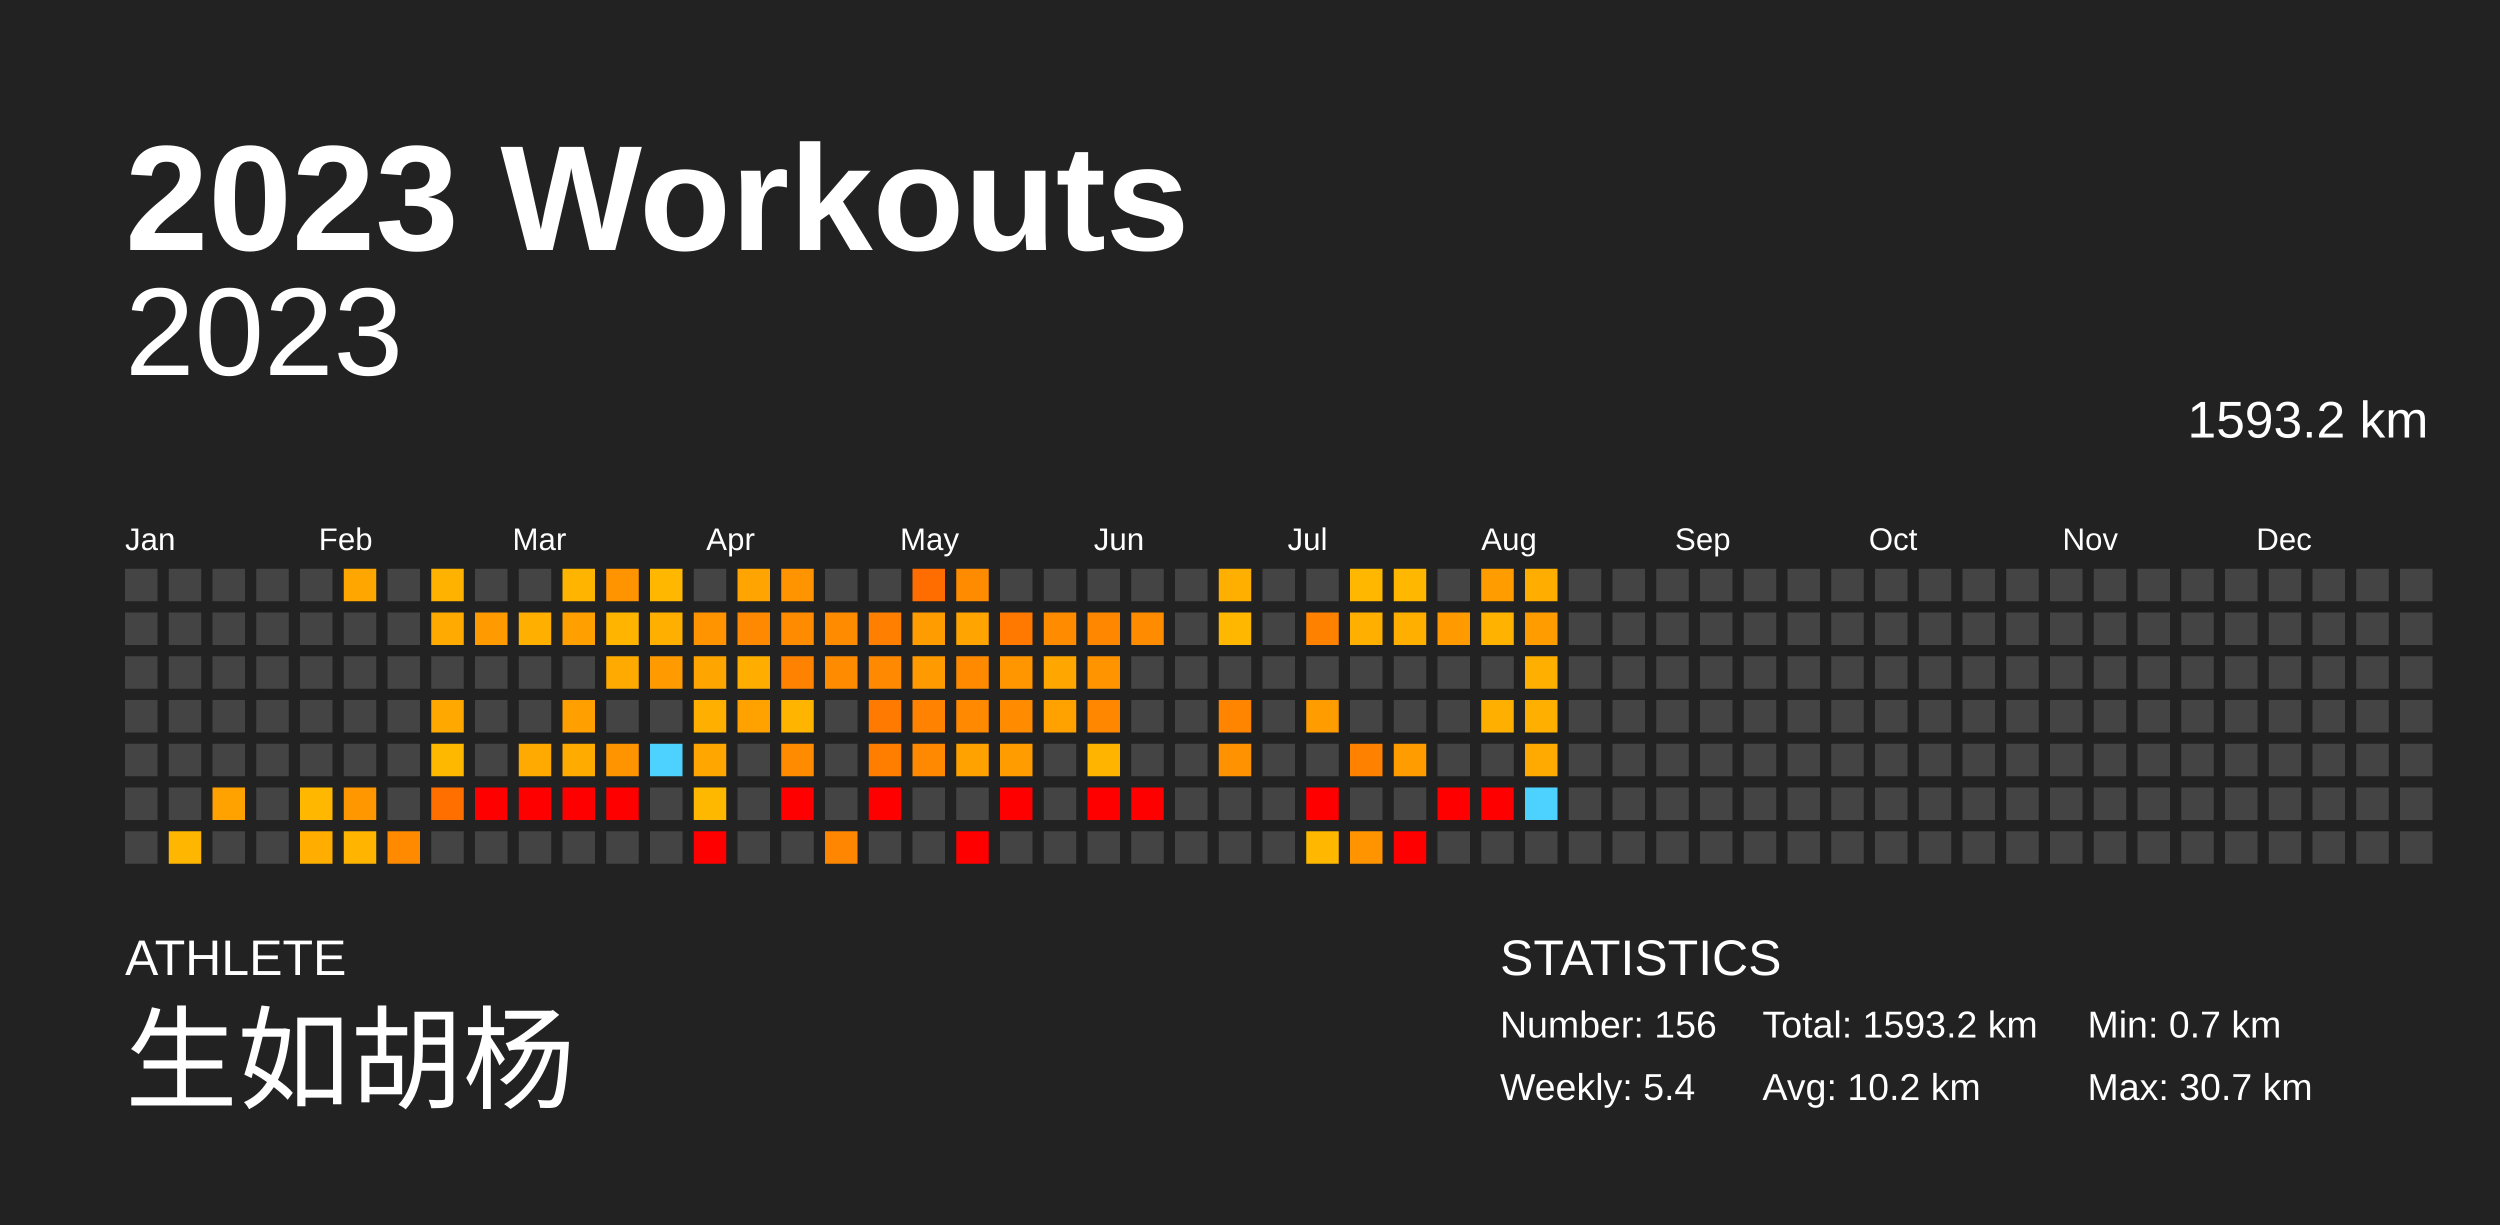
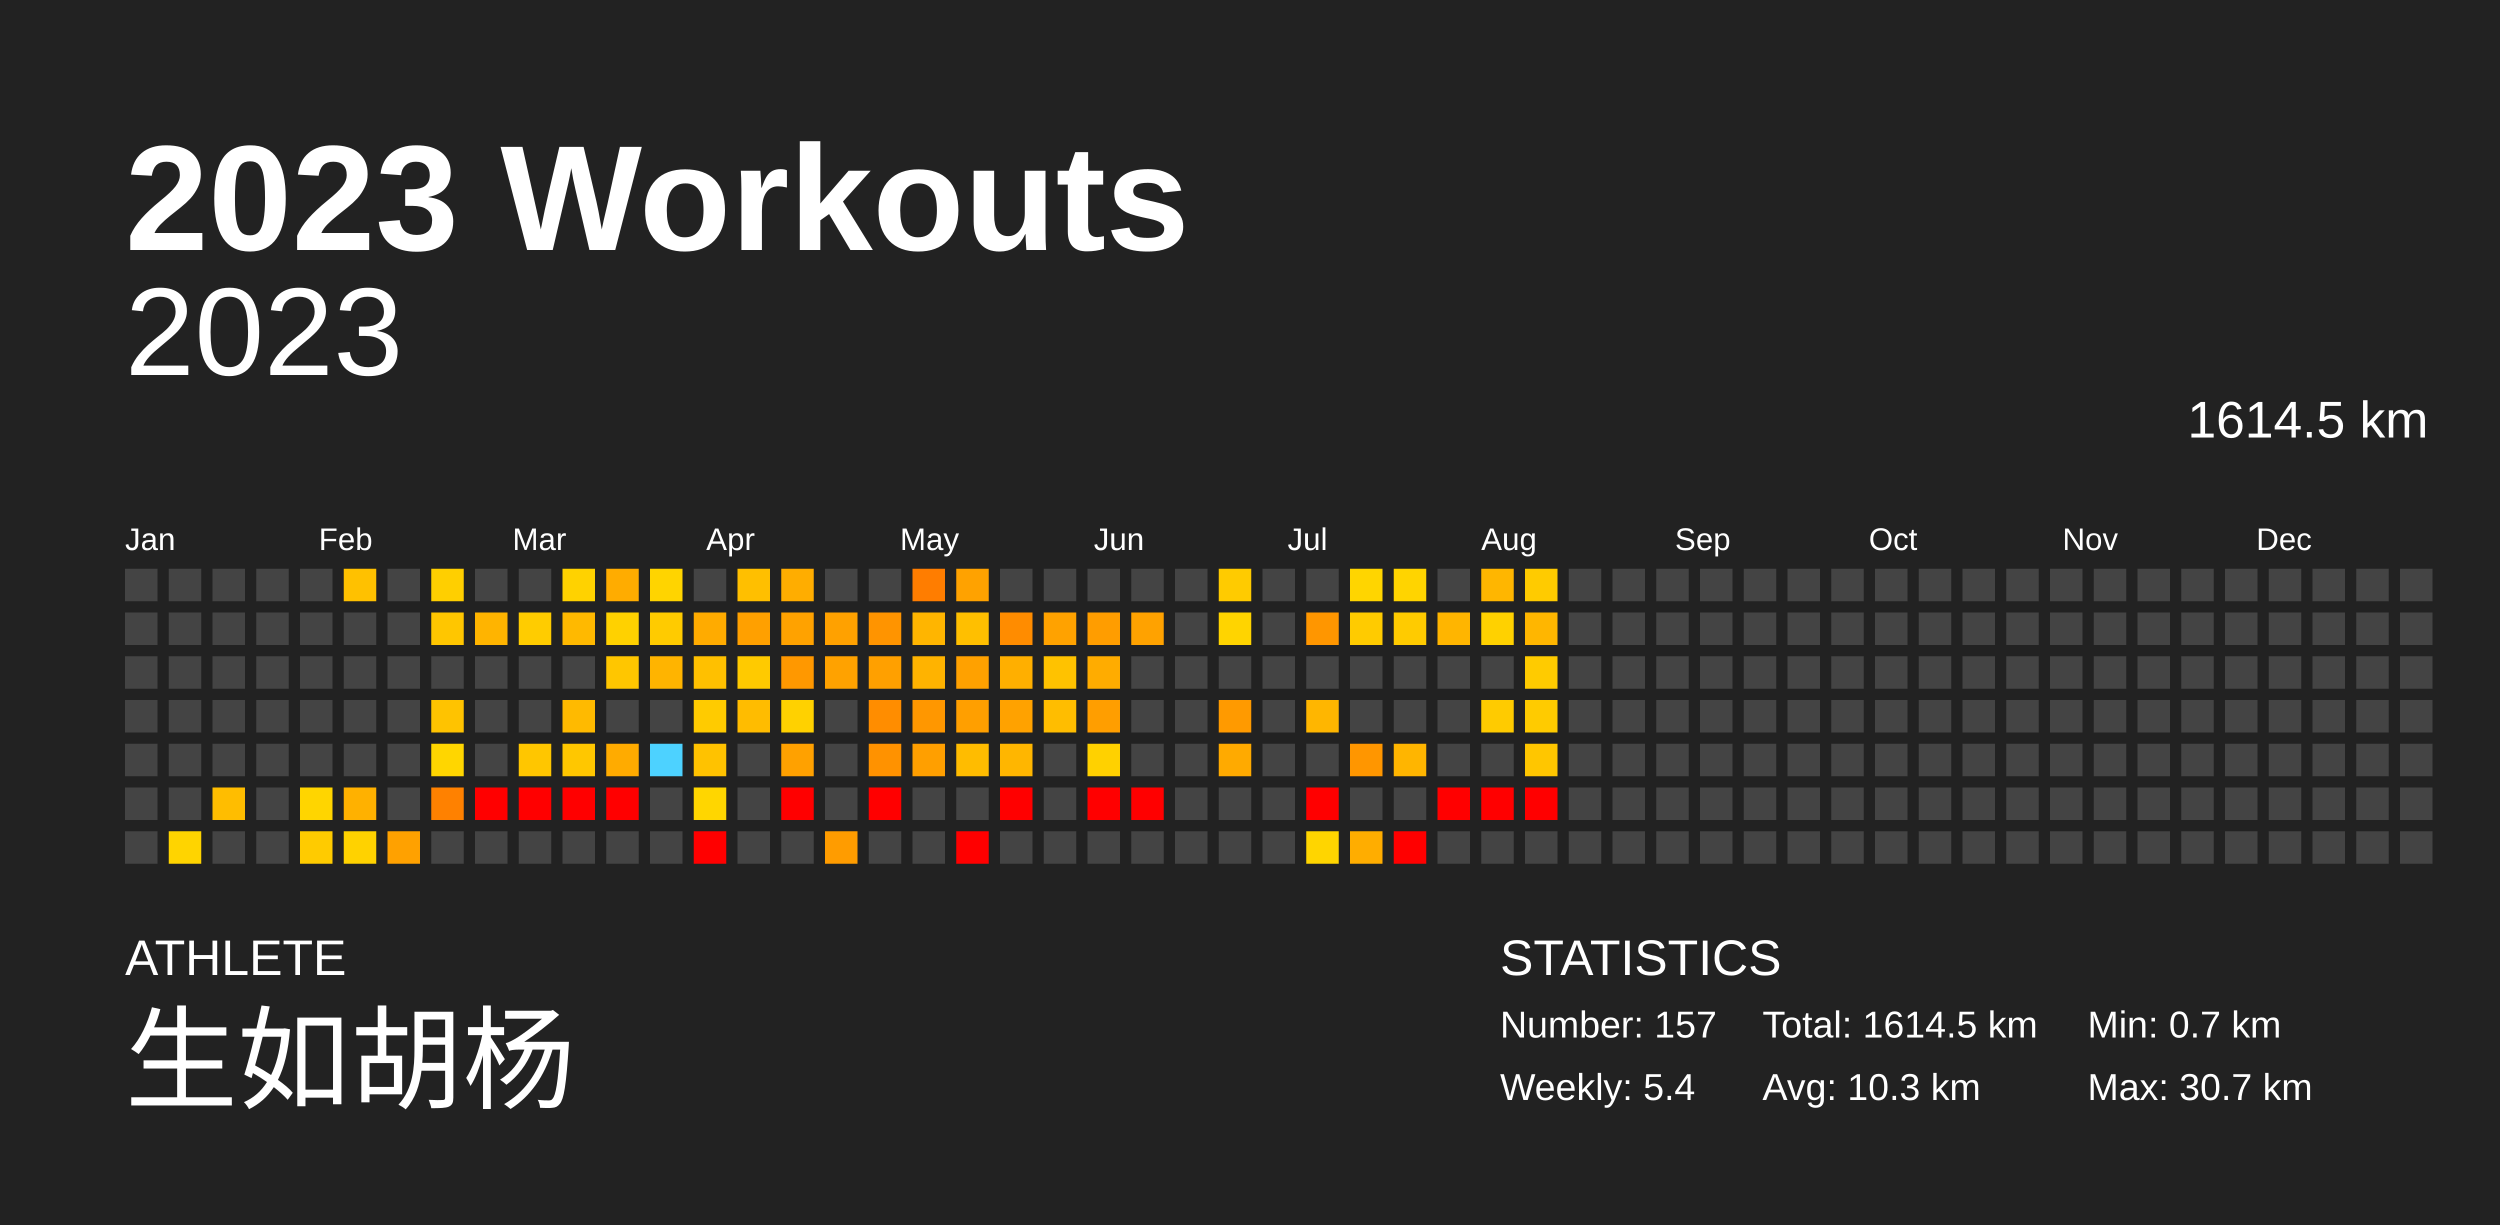
<svg xmlns="http://www.w3.org/2000/svg" baseProfile="full" height="98mm" version="1.1" viewBox="0,0,200,98" width="200mm">
  <defs />
  <rect fill="#222222" height="98" width="200" x="0" y="0" />
  <text fill="#FFFFFF" style="font-size:12px; font-family:Arial; font-weight:bold;" x="10" y="20">2023 Workouts</text>
  <text fill="#FFFFFF" style="font-size:4px; font-family:Arial" x="10" y="78">ATHLETE</text>
  <text fill="#FFFFFF" style="font-size:9px; font-family:Arial" x="10" y="88">生如胡杨</text>
  <text fill="#FFFFFF" style="font-size:4px; font-family:Arial" x="120" y="78">STATISTICS</text>
-   <text fill="#FFFFFF" style="font-size:3px; font-family:Arial" x="120" y="83">Number: 156</text>
+   <text fill="#FFFFFF" style="font-size:3px; font-family:Arial" x="120" y="83">Number: 157</text>
  <text fill="#FFFFFF" style="font-size:3px; font-family:Arial" x="120" y="88">Weekly: 5.4</text>
-   <text fill="#FFFFFF" style="font-size:3px; font-family:Arial" x="141" y="83">Total: 1593.2 km</text>
-   <text fill="#FFFFFF" style="font-size:3px; font-family:Arial" x="141" y="88">Avg: 10.2 km</text>
+   <text fill="#FFFFFF" style="font-size:3px; font-family:Arial" x="141" y="83">Total: 1614.5 km</text>
+   <text fill="#FFFFFF" style="font-size:3px; font-family:Arial" x="141" y="88">Avg: 10.3 km</text>
  <text fill="#FFFFFF" style="font-size:3px; font-family:Arial" x="167" y="83">Min: 0.7 km</text>
  <text fill="#FFFFFF" style="font-size:3px; font-family:Arial" x="167" y="88">Max: 30.7 km</text>
  <text alignment-baseline="hanging" fill="#FFFFFF" style="font-size:10.0px; font-family:Arial;" x="10" y="30">2023</text>
-   <text alignment-baseline="hanging" fill="#FFFFFF" style="font-size:4.125px; font-family:Arial;" x="175" y="35">1593.2 km</text>
+   <text alignment-baseline="hanging" fill="#FFFFFF" style="font-size:4.125px; font-family:Arial;" x="175" y="35">1614.5 km</text>
  <text fill="#FFFFFF" style="font-size:2.5px; font-family:Arial" x="10.0" y="44">Jan</text>
  <text fill="#FFFFFF" style="font-size:2.5px; font-family:Arial" x="25.5" y="44">Feb</text>
  <text fill="#FFFFFF" style="font-size:2.5px; font-family:Arial" x="41.0" y="44">Mar</text>
  <text fill="#FFFFFF" style="font-size:2.5px; font-family:Arial" x="56.5" y="44">Apr</text>
  <text fill="#FFFFFF" style="font-size:2.5px; font-family:Arial" x="72.0" y="44">May</text>
  <text fill="#FFFFFF" style="font-size:2.5px; font-family:Arial" x="87.5" y="44">Jun</text>
  <text fill="#FFFFFF" style="font-size:2.5px; font-family:Arial" x="103.0" y="44">Jul</text>
  <text fill="#FFFFFF" style="font-size:2.5px; font-family:Arial" x="118.5" y="44">Aug</text>
  <text fill="#FFFFFF" style="font-size:2.5px; font-family:Arial" x="134.0" y="44">Sep</text>
  <text fill="#FFFFFF" style="font-size:2.5px; font-family:Arial" x="149.5" y="44">Oct</text>
  <text fill="#FFFFFF" style="font-size:2.5px; font-family:Arial" x="165.0" y="44">Nov</text>
  <text fill="#FFFFFF" style="font-size:2.5px; font-family:Arial" x="180.5" y="44">Dec</text>
  <rect fill="#444444" height="2.6" width="2.6" x="10.0" y="45.5" />
  <rect fill="#444444" height="2.6" width="2.6" x="10.0" y="49.0" />
  <rect fill="#444444" height="2.6" width="2.6" x="10.0" y="52.5" />
  <rect fill="#444444" height="2.6" width="2.6" x="10.0" y="56.0" />
  <rect fill="#444444" height="2.6" width="2.6" x="10.0" y="59.5" />
  <rect fill="#444444" height="2.6" width="2.6" x="10.0" y="63.0" />
  <rect fill="#444444" height="2.6" width="2.6" x="10.0" y="66.5" />
  <rect fill="#444444" height="2.6" width="2.6" x="13.5" y="45.5" />
  <rect fill="#444444" height="2.6" width="2.6" x="13.5" y="49.0" />
  <rect fill="#444444" height="2.6" width="2.6" x="13.5" y="52.5" />
  <rect fill="#444444" height="2.6" width="2.6" x="13.5" y="56.0" />
  <rect fill="#444444" height="2.6" width="2.6" x="13.5" y="59.5" />
  <rect fill="#444444" height="2.6" width="2.6" x="13.5" y="63.0" />
-   <rect fill="#ffb600" height="2.6" width="2.6" x="13.5" y="66.5" />
+   <rect fill="#ffd400" height="2.6" width="2.6" x="13.5" y="66.5" />
  <rect fill="#444444" height="2.6" width="2.6" x="17.0" y="45.5" />
  <rect fill="#444444" height="2.6" width="2.6" x="17.0" y="49.0" />
  <rect fill="#444444" height="2.6" width="2.6" x="17.0" y="52.5" />
  <rect fill="#444444" height="2.6" width="2.6" x="17.0" y="56.0" />
  <rect fill="#444444" height="2.6" width="2.6" x="17.0" y="59.5" />
-   <rect fill="#ffa200" height="2.6" width="2.6" x="17.0" y="63.0" />
+   <rect fill="#ffbd00" height="2.6" width="2.6" x="17.0" y="63.0" />
  <rect fill="#444444" height="2.6" width="2.6" x="17.0" y="66.5" />
  <rect fill="#444444" height="2.6" width="2.6" x="20.5" y="45.5" />
  <rect fill="#444444" height="2.6" width="2.6" x="20.5" y="49.0" />
  <rect fill="#444444" height="2.6" width="2.6" x="20.5" y="52.5" />
  <rect fill="#444444" height="2.6" width="2.6" x="20.5" y="56.0" />
  <rect fill="#444444" height="2.6" width="2.6" x="20.5" y="59.5" />
  <rect fill="#444444" height="2.6" width="2.6" x="20.5" y="63.0" />
  <rect fill="#444444" height="2.6" width="2.6" x="20.5" y="66.5" />
  <rect fill="#444444" height="2.6" width="2.6" x="24.0" y="45.5" />
  <rect fill="#444444" height="2.6" width="2.6" x="24.0" y="49.0" />
  <rect fill="#444444" height="2.6" width="2.6" x="24.0" y="52.5" />
  <rect fill="#444444" height="2.6" width="2.6" x="24.0" y="56.0" />
  <rect fill="#444444" height="2.6" width="2.6" x="24.0" y="59.5" />
-   <rect fill="#ffb700" height="2.6" width="2.6" x="24.0" y="63.0" />
-   <rect fill="#ffae00" height="2.6" width="2.6" x="24.0" y="66.5" />
-   <rect fill="#ffa600" height="2.6" width="2.6" x="27.5" y="45.5" />
+   <rect fill="#ffd500" height="2.6" width="2.6" x="24.0" y="63.0" />
+   <rect fill="#ffcb00" height="2.6" width="2.6" x="24.0" y="66.5" />
+   <rect fill="#ffc100" height="2.6" width="2.6" x="27.5" y="45.5" />
  <rect fill="#444444" height="2.6" width="2.6" x="27.5" y="49.0" />
  <rect fill="#444444" height="2.6" width="2.6" x="27.5" y="52.5" />
  <rect fill="#444444" height="2.6" width="2.6" x="27.5" y="56.0" />
  <rect fill="#444444" height="2.6" width="2.6" x="27.5" y="59.5" />
-   <rect fill="#ff9800" height="2.6" width="2.6" x="27.5" y="63.0" />
-   <rect fill="#ffb500" height="2.6" width="2.6" x="27.5" y="66.5" />
+   <rect fill="#ffb100" height="2.6" width="2.6" x="27.5" y="63.0" />
+   <rect fill="#ffd200" height="2.6" width="2.6" x="27.5" y="66.5" />
  <rect fill="#444444" height="2.6" width="2.6" x="31.0" y="45.5" />
  <rect fill="#444444" height="2.6" width="2.6" x="31.0" y="49.0" />
  <rect fill="#444444" height="2.6" width="2.6" x="31.0" y="52.5" />
  <rect fill="#444444" height="2.6" width="2.6" x="31.0" y="56.0" />
  <rect fill="#444444" height="2.6" width="2.6" x="31.0" y="59.5" />
  <rect fill="#444444" height="2.6" width="2.6" x="31.0" y="63.0" />
-   <rect fill="#ff8a00" height="2.6" width="2.6" x="31.0" y="66.5" />
-   <rect fill="#ffb200" height="2.6" width="2.6" x="34.5" y="45.5" />
-   <rect fill="#ffaa00" height="2.6" width="2.6" x="34.5" y="49.0" />
+   <rect fill="#ffa100" height="2.6" width="2.6" x="31.0" y="66.5" />
+   <rect fill="#ffcf00" height="2.6" width="2.6" x="34.5" y="45.5" />
+   <rect fill="#ffc600" height="2.6" width="2.6" x="34.5" y="49.0" />
  <rect fill="#444444" height="2.6" width="2.6" x="34.5" y="52.5" />
-   <rect fill="#ffa800" height="2.6" width="2.6" x="34.5" y="56.0" />
-   <rect fill="#ffb800" height="2.6" width="2.6" x="34.5" y="59.5" />
-   <rect fill="#ff6f00" height="2.6" width="2.6" x="34.5" y="63.0" />
+   <rect fill="#ffc300" height="2.6" width="2.6" x="34.5" y="56.0" />
+   <rect fill="#ffd600" height="2.6" width="2.6" x="34.5" y="59.5" />
+   <rect fill="#ff8100" height="2.6" width="2.6" x="34.5" y="63.0" />
  <rect fill="#444444" height="2.6" width="2.6" x="34.5" y="66.5" />
  <rect fill="#444444" height="2.6" width="2.6" x="38.0" y="45.5" />
-   <rect fill="#ff9b00" height="2.6" width="2.6" x="38.0" y="49.0" />
+   <rect fill="#ffb400" height="2.6" width="2.6" x="38.0" y="49.0" />
  <rect fill="#444444" height="2.6" width="2.6" x="38.0" y="52.5" />
  <rect fill="#444444" height="2.6" width="2.6" x="38.0" y="56.0" />
  <rect fill="#444444" height="2.6" width="2.6" x="38.0" y="59.5" />
  <rect fill="red" height="2.6" width="2.6" x="38.0" y="63.0" />
  <rect fill="#444444" height="2.6" width="2.6" x="38.0" y="66.5" />
  <rect fill="#444444" height="2.6" width="2.6" x="41.5" y="45.5" />
-   <rect fill="#ffaf00" height="2.6" width="2.6" x="41.5" y="49.0" />
+   <rect fill="#ffcc00" height="2.6" width="2.6" x="41.5" y="49.0" />
  <rect fill="#444444" height="2.6" width="2.6" x="41.5" y="52.5" />
  <rect fill="#444444" height="2.6" width="2.6" x="41.5" y="56.0" />
-   <rect fill="#ffaa00" height="2.6" width="2.6" x="41.5" y="59.5" />
+   <rect fill="#ffc600" height="2.6" width="2.6" x="41.5" y="59.5" />
  <rect fill="red" height="2.6" width="2.6" x="41.5" y="63.0" />
  <rect fill="#444444" height="2.6" width="2.6" x="41.5" y="66.5" />
-   <rect fill="#ffb500" height="2.6" width="2.6" x="45.0" y="45.5" />
-   <rect fill="#ff9f00" height="2.6" width="2.6" x="45.0" y="49.0" />
+   <rect fill="#ffd200" height="2.6" width="2.6" x="45.0" y="45.5" />
+   <rect fill="#ffb900" height="2.6" width="2.6" x="45.0" y="49.0" />
  <rect fill="#444444" height="2.6" width="2.6" x="45.0" y="52.5" />
-   <rect fill="#ffa000" height="2.6" width="2.6" x="45.0" y="56.0" />
-   <rect fill="#ffab00" height="2.6" width="2.6" x="45.0" y="59.5" />
+   <rect fill="#ffba00" height="2.6" width="2.6" x="45.0" y="56.0" />
+   <rect fill="#ffc700" height="2.6" width="2.6" x="45.0" y="59.5" />
  <rect fill="red" height="2.6" width="2.6" x="45.0" y="63.0" />
  <rect fill="#444444" height="2.6" width="2.6" x="45.0" y="66.5" />
-   <rect fill="#ff9300" height="2.6" width="2.6" x="48.5" y="45.5" />
-   <rect fill="#ffb400" height="2.6" width="2.6" x="48.5" y="49.0" />
-   <rect fill="#ffaa00" height="2.6" width="2.6" x="48.5" y="52.5" />
+   <rect fill="#ffac00" height="2.6" width="2.6" x="48.5" y="45.5" />
+   <rect fill="#ffd100" height="2.6" width="2.6" x="48.5" y="49.0" />
+   <rect fill="#ffc600" height="2.6" width="2.6" x="48.5" y="52.5" />
  <rect fill="#444444" height="2.6" width="2.6" x="48.5" y="56.0" />
-   <rect fill="#ff9300" height="2.6" width="2.6" x="48.5" y="59.5" />
+   <rect fill="#ffab00" height="2.6" width="2.6" x="48.5" y="59.5" />
  <rect fill="red" height="2.6" width="2.6" x="48.5" y="63.0" />
  <rect fill="#444444" height="2.6" width="2.6" x="48.5" y="66.5" />
-   <rect fill="#ffb700" height="2.6" width="2.6" x="52.0" y="45.5" />
-   <rect fill="#ffaf00" height="2.6" width="2.6" x="52.0" y="49.0" />
-   <rect fill="#ff9b00" height="2.6" width="2.6" x="52.0" y="52.5" />
+   <rect fill="#ffd400" height="2.6" width="2.6" x="52.0" y="45.5" />
+   <rect fill="#ffcb00" height="2.6" width="2.6" x="52.0" y="49.0" />
+   <rect fill="#ffb400" height="2.6" width="2.6" x="52.0" y="52.5" />
  <rect fill="#444444" height="2.6" width="2.6" x="52.0" y="56.0" />
  <rect fill="#4dd2ff" height="2.6" width="2.6" x="52.0" y="59.5" />
  <rect fill="#444444" height="2.6" width="2.6" x="52.0" y="63.0" />
  <rect fill="#444444" height="2.6" width="2.6" x="52.0" y="66.5" />
  <rect fill="#444444" height="2.6" width="2.6" x="55.5" y="45.5" />
-   <rect fill="#ff9300" height="2.6" width="2.6" x="55.5" y="49.0" />
-   <rect fill="#ffa500" height="2.6" width="2.6" x="55.5" y="52.5" />
-   <rect fill="#ffaf00" height="2.6" width="2.6" x="55.5" y="56.0" />
-   <rect fill="#ffa600" height="2.6" width="2.6" x="55.5" y="59.5" />
-   <rect fill="#ffb800" height="2.6" width="2.6" x="55.5" y="63.0" />
+   <rect fill="#ffab00" height="2.6" width="2.6" x="55.5" y="49.0" />
+   <rect fill="#ffc000" height="2.6" width="2.6" x="55.5" y="52.5" />
+   <rect fill="#ffcb00" height="2.6" width="2.6" x="55.5" y="56.0" />
+   <rect fill="#ffc200" height="2.6" width="2.6" x="55.5" y="59.5" />
+   <rect fill="#ffd600" height="2.6" width="2.6" x="55.5" y="63.0" />
  <rect fill="red" height="2.6" width="2.6" x="55.5" y="66.5" />
-   <rect fill="#ffa400" height="2.6" width="2.6" x="59.0" y="45.5" />
-   <rect fill="#ff8900" height="2.6" width="2.6" x="59.0" y="49.0" />
-   <rect fill="#ffae00" height="2.6" width="2.6" x="59.0" y="52.5" />
-   <rect fill="#ffa200" height="2.6" width="2.6" x="59.0" y="56.0" />
+   <rect fill="#ffbf00" height="2.6" width="2.6" x="59.0" y="45.5" />
+   <rect fill="#ffa000" height="2.6" width="2.6" x="59.0" y="49.0" />
+   <rect fill="#ffca00" height="2.6" width="2.6" x="59.0" y="52.5" />
+   <rect fill="#ffbc00" height="2.6" width="2.6" x="59.0" y="56.0" />
  <rect fill="#444444" height="2.6" width="2.6" x="59.0" y="59.5" />
  <rect fill="#444444" height="2.6" width="2.6" x="59.0" y="63.0" />
  <rect fill="#444444" height="2.6" width="2.6" x="59.0" y="66.5" />
-   <rect fill="#ff9400" height="2.6" width="2.6" x="62.5" y="45.5" />
-   <rect fill="#ff8b00" height="2.6" width="2.6" x="62.5" y="49.0" />
-   <rect fill="#ff8300" height="2.6" width="2.6" x="62.5" y="52.5" />
-   <rect fill="#ffb400" height="2.6" width="2.6" x="62.5" y="56.0" />
-   <rect fill="#ff8b00" height="2.6" width="2.6" x="62.5" y="59.5" />
+   <rect fill="#ffad00" height="2.6" width="2.6" x="62.5" y="45.5" />
+   <rect fill="#ffa200" height="2.6" width="2.6" x="62.5" y="49.0" />
+   <rect fill="#ff9800" height="2.6" width="2.6" x="62.5" y="52.5" />
+   <rect fill="#ffd100" height="2.6" width="2.6" x="62.5" y="56.0" />
+   <rect fill="#ffa100" height="2.6" width="2.6" x="62.5" y="59.5" />
  <rect fill="red" height="2.6" width="2.6" x="62.5" y="63.0" />
  <rect fill="#444444" height="2.6" width="2.6" x="62.5" y="66.5" />
  <rect fill="#444444" height="2.6" width="2.6" x="66.0" y="45.5" />
-   <rect fill="#ff8b00" height="2.6" width="2.6" x="66.0" y="49.0" />
-   <rect fill="#ff8b00" height="2.6" width="2.6" x="66.0" y="52.5" />
+   <rect fill="#ffa100" height="2.6" width="2.6" x="66.0" y="49.0" />
+   <rect fill="#ffa200" height="2.6" width="2.6" x="66.0" y="52.5" />
  <rect fill="#444444" height="2.6" width="2.6" x="66.0" y="56.0" />
  <rect fill="#444444" height="2.6" width="2.6" x="66.0" y="59.5" />
  <rect fill="#444444" height="2.6" width="2.6" x="66.0" y="63.0" />
-   <rect fill="#ff8600" height="2.6" width="2.6" x="66.0" y="66.5" />
+   <rect fill="#ff9c00" height="2.6" width="2.6" x="66.0" y="66.5" />
  <rect fill="#444444" height="2.6" width="2.6" x="69.5" y="45.5" />
-   <rect fill="#ff7f00" height="2.6" width="2.6" x="69.5" y="49.0" />
-   <rect fill="#ff8900" height="2.6" width="2.6" x="69.5" y="52.5" />
-   <rect fill="#ff7a00" height="2.6" width="2.6" x="69.5" y="56.0" />
-   <rect fill="#ff7e00" height="2.6" width="2.6" x="69.5" y="59.5" />
+   <rect fill="#ff9400" height="2.6" width="2.6" x="69.5" y="49.0" />
+   <rect fill="#ffa000" height="2.6" width="2.6" x="69.5" y="52.5" />
+   <rect fill="#ff8d00" height="2.6" width="2.6" x="69.5" y="56.0" />
+   <rect fill="#ff9200" height="2.6" width="2.6" x="69.5" y="59.5" />
  <rect fill="red" height="2.6" width="2.6" x="69.5" y="63.0" />
  <rect fill="#444444" height="2.6" width="2.6" x="69.5" y="66.5" />
-   <rect fill="#ff6c00" height="2.6" width="2.6" x="73.0" y="45.5" />
-   <rect fill="#ff9c00" height="2.6" width="2.6" x="73.0" y="49.0" />
-   <rect fill="#ff9a00" height="2.6" width="2.6" x="73.0" y="52.5" />
-   <rect fill="#ff8200" height="2.6" width="2.6" x="73.0" y="56.0" />
-   <rect fill="#ff8900" height="2.6" width="2.6" x="73.0" y="59.5" />
+   <rect fill="#ff7d00" height="2.6" width="2.6" x="73.0" y="45.5" />
+   <rect fill="#ffb500" height="2.6" width="2.6" x="73.0" y="49.0" />
+   <rect fill="#ffb300" height="2.6" width="2.6" x="73.0" y="52.5" />
+   <rect fill="#ff9700" height="2.6" width="2.6" x="73.0" y="56.0" />
+   <rect fill="#ff9f00" height="2.6" width="2.6" x="73.0" y="59.5" />
  <rect fill="#444444" height="2.6" width="2.6" x="73.0" y="63.0" />
  <rect fill="#444444" height="2.6" width="2.6" x="73.0" y="66.5" />
-   <rect fill="#ff8b00" height="2.6" width="2.6" x="76.5" y="45.5" />
-   <rect fill="#ffa400" height="2.6" width="2.6" x="76.5" y="49.0" />
-   <rect fill="#ff8a00" height="2.6" width="2.6" x="76.5" y="52.5" />
-   <rect fill="#ff8900" height="2.6" width="2.6" x="76.5" y="56.0" />
-   <rect fill="#ffa200" height="2.6" width="2.6" x="76.5" y="59.5" />
+   <rect fill="#ffa200" height="2.6" width="2.6" x="76.5" y="45.5" />
+   <rect fill="#ffbf00" height="2.6" width="2.6" x="76.5" y="49.0" />
+   <rect fill="#ffa100" height="2.6" width="2.6" x="76.5" y="52.5" />
+   <rect fill="#ff9f00" height="2.6" width="2.6" x="76.5" y="56.0" />
+   <rect fill="#ffbc00" height="2.6" width="2.6" x="76.5" y="59.5" />
  <rect fill="#444444" height="2.6" width="2.6" x="76.5" y="63.0" />
  <rect fill="red" height="2.6" width="2.6" x="76.5" y="66.5" />
  <rect fill="#444444" height="2.6" width="2.6" x="80.0" y="45.5" />
-   <rect fill="#ff7800" height="2.6" width="2.6" x="80.0" y="49.0" />
-   <rect fill="#ff9600" height="2.6" width="2.6" x="80.0" y="52.5" />
-   <rect fill="#ff8b00" height="2.6" width="2.6" x="80.0" y="56.0" />
-   <rect fill="#ff9c00" height="2.6" width="2.6" x="80.0" y="59.5" />
+   <rect fill="#ff8c00" height="2.6" width="2.6" x="80.0" y="49.0" />
+   <rect fill="#ffaf00" height="2.6" width="2.6" x="80.0" y="52.5" />
+   <rect fill="#ffa200" height="2.6" width="2.6" x="80.0" y="56.0" />
+   <rect fill="#ffb600" height="2.6" width="2.6" x="80.0" y="59.5" />
  <rect fill="red" height="2.6" width="2.6" x="80.0" y="63.0" />
  <rect fill="#444444" height="2.6" width="2.6" x="80.0" y="66.5" />
  <rect fill="#444444" height="2.6" width="2.6" x="83.5" y="45.5" />
-   <rect fill="#ff8c00" height="2.6" width="2.6" x="83.5" y="49.0" />
-   <rect fill="#ffa700" height="2.6" width="2.6" x="83.5" y="52.5" />
-   <rect fill="#ffa200" height="2.6" width="2.6" x="83.5" y="56.0" />
+   <rect fill="#ffa200" height="2.6" width="2.6" x="83.5" y="49.0" />
+   <rect fill="#ffc200" height="2.6" width="2.6" x="83.5" y="52.5" />
+   <rect fill="#ffbd00" height="2.6" width="2.6" x="83.5" y="56.0" />
  <rect fill="#444444" height="2.6" width="2.6" x="83.5" y="59.5" />
  <rect fill="#444444" height="2.6" width="2.6" x="83.5" y="63.0" />
  <rect fill="#444444" height="2.6" width="2.6" x="83.5" y="66.5" />
  <rect fill="#444444" height="2.6" width="2.6" x="87.0" y="45.5" />
-   <rect fill="#ff8700" height="2.6" width="2.6" x="87.0" y="49.0" />
-   <rect fill="#ff9400" height="2.6" width="2.6" x="87.0" y="52.5" />
-   <rect fill="#ff8700" height="2.6" width="2.6" x="87.0" y="56.0" />
-   <rect fill="#ffb400" height="2.6" width="2.6" x="87.0" y="59.5" />
+   <rect fill="#ff9d00" height="2.6" width="2.6" x="87.0" y="49.0" />
+   <rect fill="#ffac00" height="2.6" width="2.6" x="87.0" y="52.5" />
+   <rect fill="#ff9e00" height="2.6" width="2.6" x="87.0" y="56.0" />
+   <rect fill="#ffd100" height="2.6" width="2.6" x="87.0" y="59.5" />
  <rect fill="red" height="2.6" width="2.6" x="87.0" y="63.0" />
  <rect fill="#444444" height="2.6" width="2.6" x="87.0" y="66.5" />
  <rect fill="#444444" height="2.6" width="2.6" x="90.5" y="45.5" />
-   <rect fill="#ff8b00" height="2.6" width="2.6" x="90.5" y="49.0" />
+   <rect fill="#ffa200" height="2.6" width="2.6" x="90.5" y="49.0" />
  <rect fill="#444444" height="2.6" width="2.6" x="90.5" y="52.5" />
  <rect fill="#444444" height="2.6" width="2.6" x="90.5" y="56.0" />
  <rect fill="#444444" height="2.6" width="2.6" x="90.5" y="59.5" />
  <rect fill="red" height="2.6" width="2.6" x="90.5" y="63.0" />
  <rect fill="#444444" height="2.6" width="2.6" x="90.5" y="66.5" />
  <rect fill="#444444" height="2.6" width="2.6" x="94.0" y="45.5" />
  <rect fill="#444444" height="2.6" width="2.6" x="94.0" y="49.0" />
  <rect fill="#444444" height="2.6" width="2.6" x="94.0" y="52.5" />
  <rect fill="#444444" height="2.6" width="2.6" x="94.0" y="56.0" />
  <rect fill="#444444" height="2.6" width="2.6" x="94.0" y="59.5" />
  <rect fill="#444444" height="2.6" width="2.6" x="94.0" y="63.0" />
  <rect fill="#444444" height="2.6" width="2.6" x="94.0" y="66.5" />
-   <rect fill="#ffaf00" height="2.6" width="2.6" x="97.5" y="45.5" />
-   <rect fill="#ffb700" height="2.6" width="2.6" x="97.5" y="49.0" />
+   <rect fill="#ffcb00" height="2.6" width="2.6" x="97.5" y="45.5" />
+   <rect fill="#ffd400" height="2.6" width="2.6" x="97.5" y="49.0" />
  <rect fill="#444444" height="2.6" width="2.6" x="97.5" y="52.5" />
-   <rect fill="#ff8500" height="2.6" width="2.6" x="97.5" y="56.0" />
-   <rect fill="#ff9200" height="2.6" width="2.6" x="97.5" y="59.5" />
+   <rect fill="#ff9a00" height="2.6" width="2.6" x="97.5" y="56.0" />
+   <rect fill="#ffaa00" height="2.6" width="2.6" x="97.5" y="59.5" />
  <rect fill="#444444" height="2.6" width="2.6" x="97.5" y="63.0" />
  <rect fill="#444444" height="2.6" width="2.6" x="97.5" y="66.5" />
  <rect fill="#444444" height="2.6" width="2.6" x="101.0" y="45.5" />
  <rect fill="#444444" height="2.6" width="2.6" x="101.0" y="49.0" />
  <rect fill="#444444" height="2.6" width="2.6" x="101.0" y="52.5" />
  <rect fill="#444444" height="2.6" width="2.6" x="101.0" y="56.0" />
  <rect fill="#444444" height="2.6" width="2.6" x="101.0" y="59.5" />
  <rect fill="#444444" height="2.6" width="2.6" x="101.0" y="63.0" />
  <rect fill="#444444" height="2.6" width="2.6" x="101.0" y="66.5" />
  <rect fill="#444444" height="2.6" width="2.6" x="104.5" y="45.5" />
-   <rect fill="#ff8100" height="2.6" width="2.6" x="104.5" y="49.0" />
+   <rect fill="#ff9600" height="2.6" width="2.6" x="104.5" y="49.0" />
  <rect fill="#444444" height="2.6" width="2.6" x="104.5" y="52.5" />
-   <rect fill="#ff9c00" height="2.6" width="2.6" x="104.5" y="56.0" />
+   <rect fill="#ffb600" height="2.6" width="2.6" x="104.5" y="56.0" />
  <rect fill="#444444" height="2.6" width="2.6" x="104.5" y="59.5" />
  <rect fill="red" height="2.6" width="2.6" x="104.5" y="63.0" />
-   <rect fill="#ffb700" height="2.6" width="2.6" x="104.5" y="66.5" />
-   <rect fill="#ffb700" height="2.6" width="2.6" x="108.0" y="45.5" />
-   <rect fill="#ffaf00" height="2.6" width="2.6" x="108.0" y="49.0" />
+   <rect fill="#ffd500" height="2.6" width="2.6" x="104.5" y="66.5" />
+   <rect fill="#ffd500" height="2.6" width="2.6" x="108.0" y="45.5" />
+   <rect fill="#ffcb00" height="2.6" width="2.6" x="108.0" y="49.0" />
  <rect fill="#444444" height="2.6" width="2.6" x="108.0" y="52.5" />
  <rect fill="#444444" height="2.6" width="2.6" x="108.0" y="56.0" />
-   <rect fill="#ff8100" height="2.6" width="2.6" x="108.0" y="59.5" />
+   <rect fill="#ff9600" height="2.6" width="2.6" x="108.0" y="59.5" />
  <rect fill="#444444" height="2.6" width="2.6" x="108.0" y="63.0" />
-   <rect fill="#ff9400" height="2.6" width="2.6" x="108.0" y="66.5" />
-   <rect fill="#ffb700" height="2.6" width="2.6" x="111.5" y="45.5" />
-   <rect fill="#ffaf00" height="2.6" width="2.6" x="111.5" y="49.0" />
+   <rect fill="#ffad00" height="2.6" width="2.6" x="108.0" y="66.5" />
+   <rect fill="#ffd400" height="2.6" width="2.6" x="111.5" y="45.5" />
+   <rect fill="#ffcb00" height="2.6" width="2.6" x="111.5" y="49.0" />
  <rect fill="#444444" height="2.6" width="2.6" x="111.5" y="52.5" />
  <rect fill="#444444" height="2.6" width="2.6" x="111.5" y="56.0" />
-   <rect fill="#ff9c00" height="2.6" width="2.6" x="111.5" y="59.5" />
+   <rect fill="#ffb500" height="2.6" width="2.6" x="111.5" y="59.5" />
  <rect fill="#444444" height="2.6" width="2.6" x="111.5" y="63.0" />
  <rect fill="red" height="2.6" width="2.6" x="111.5" y="66.5" />
  <rect fill="#444444" height="2.6" width="2.6" x="115.0" y="45.5" />
-   <rect fill="#ff9b00" height="2.6" width="2.6" x="115.0" y="49.0" />
+   <rect fill="#ffb500" height="2.6" width="2.6" x="115.0" y="49.0" />
  <rect fill="#444444" height="2.6" width="2.6" x="115.0" y="52.5" />
  <rect fill="#444444" height="2.6" width="2.6" x="115.0" y="56.0" />
  <rect fill="#444444" height="2.6" width="2.6" x="115.0" y="59.5" />
  <rect fill="red" height="2.6" width="2.6" x="115.0" y="63.0" />
  <rect fill="#444444" height="2.6" width="2.6" x="115.0" y="66.5" />
-   <rect fill="#ff9d00" height="2.6" width="2.6" x="118.5" y="45.5" />
-   <rect fill="#ffb300" height="2.6" width="2.6" x="118.5" y="49.0" />
+   <rect fill="#ffb600" height="2.6" width="2.6" x="118.5" y="45.5" />
+   <rect fill="#ffd100" height="2.6" width="2.6" x="118.5" y="49.0" />
  <rect fill="#444444" height="2.6" width="2.6" x="118.5" y="52.5" />
-   <rect fill="#ffaf00" height="2.6" width="2.6" x="118.5" y="56.0" />
+   <rect fill="#ffcb00" height="2.6" width="2.6" x="118.5" y="56.0" />
  <rect fill="#444444" height="2.6" width="2.6" x="118.5" y="59.5" />
  <rect fill="red" height="2.6" width="2.6" x="118.5" y="63.0" />
  <rect fill="#444444" height="2.6" width="2.6" x="118.5" y="66.5" />
-   <rect fill="#ffae00" height="2.6" width="2.6" x="122.0" y="45.5" />
-   <rect fill="#ff9c00" height="2.6" width="2.6" x="122.0" y="49.0" />
-   <rect fill="#ffaf00" height="2.6" width="2.6" x="122.0" y="52.5" />
-   <rect fill="#ffaf00" height="2.6" width="2.6" x="122.0" y="56.0" />
-   <rect fill="#ffaa00" height="2.6" width="2.6" x="122.0" y="59.5" />
-   <rect fill="#4dd2ff" height="2.6" width="2.6" x="122.0" y="63.0" />
+   <rect fill="#ffcb00" height="2.6" width="2.6" x="122.0" y="45.5" />
+   <rect fill="#ffb600" height="2.6" width="2.6" x="122.0" y="49.0" />
+   <rect fill="#ffcb00" height="2.6" width="2.6" x="122.0" y="52.5" />
+   <rect fill="#ffcb00" height="2.6" width="2.6" x="122.0" y="56.0" />
+   <rect fill="#ffc600" height="2.6" width="2.6" x="122.0" y="59.5" />
+   <rect fill="red" height="2.6" width="2.6" x="122.0" y="63.0" />
  <rect fill="#444444" height="2.6" width="2.6" x="122.0" y="66.5" />
  <rect fill="#444444" height="2.6" width="2.6" x="125.5" y="45.5" />
  <rect fill="#444444" height="2.6" width="2.6" x="125.5" y="49.0" />
  <rect fill="#444444" height="2.6" width="2.6" x="125.5" y="52.5" />
  <rect fill="#444444" height="2.6" width="2.6" x="125.5" y="56.0" />
  <rect fill="#444444" height="2.6" width="2.6" x="125.5" y="59.5" />
  <rect fill="#444444" height="2.6" width="2.6" x="125.5" y="63.0" />
  <rect fill="#444444" height="2.6" width="2.6" x="125.5" y="66.5" />
  <rect fill="#444444" height="2.6" width="2.6" x="129.0" y="45.5" />
  <rect fill="#444444" height="2.6" width="2.6" x="129.0" y="49.0" />
  <rect fill="#444444" height="2.6" width="2.6" x="129.0" y="52.5" />
  <rect fill="#444444" height="2.6" width="2.6" x="129.0" y="56.0" />
  <rect fill="#444444" height="2.6" width="2.6" x="129.0" y="59.5" />
  <rect fill="#444444" height="2.6" width="2.6" x="129.0" y="63.0" />
  <rect fill="#444444" height="2.6" width="2.6" x="129.0" y="66.5" />
  <rect fill="#444444" height="2.6" width="2.6" x="132.5" y="45.5" />
  <rect fill="#444444" height="2.6" width="2.6" x="132.5" y="49.0" />
  <rect fill="#444444" height="2.6" width="2.6" x="132.5" y="52.5" />
  <rect fill="#444444" height="2.6" width="2.6" x="132.5" y="56.0" />
  <rect fill="#444444" height="2.6" width="2.6" x="132.5" y="59.5" />
  <rect fill="#444444" height="2.6" width="2.6" x="132.5" y="63.0" />
  <rect fill="#444444" height="2.6" width="2.6" x="132.5" y="66.5" />
  <rect fill="#444444" height="2.6" width="2.6" x="136.0" y="45.5" />
  <rect fill="#444444" height="2.6" width="2.6" x="136.0" y="49.0" />
  <rect fill="#444444" height="2.6" width="2.6" x="136.0" y="52.5" />
  <rect fill="#444444" height="2.6" width="2.6" x="136.0" y="56.0" />
  <rect fill="#444444" height="2.6" width="2.6" x="136.0" y="59.5" />
  <rect fill="#444444" height="2.6" width="2.6" x="136.0" y="63.0" />
  <rect fill="#444444" height="2.6" width="2.6" x="136.0" y="66.5" />
  <rect fill="#444444" height="2.6" width="2.6" x="139.5" y="45.5" />
  <rect fill="#444444" height="2.6" width="2.6" x="139.5" y="49.0" />
  <rect fill="#444444" height="2.6" width="2.6" x="139.5" y="52.5" />
  <rect fill="#444444" height="2.6" width="2.6" x="139.5" y="56.0" />
  <rect fill="#444444" height="2.6" width="2.6" x="139.5" y="59.5" />
  <rect fill="#444444" height="2.6" width="2.6" x="139.5" y="63.0" />
  <rect fill="#444444" height="2.6" width="2.6" x="139.5" y="66.5" />
  <rect fill="#444444" height="2.6" width="2.6" x="143.0" y="45.5" />
  <rect fill="#444444" height="2.6" width="2.6" x="143.0" y="49.0" />
  <rect fill="#444444" height="2.6" width="2.6" x="143.0" y="52.5" />
  <rect fill="#444444" height="2.6" width="2.6" x="143.0" y="56.0" />
  <rect fill="#444444" height="2.6" width="2.6" x="143.0" y="59.5" />
  <rect fill="#444444" height="2.6" width="2.6" x="143.0" y="63.0" />
  <rect fill="#444444" height="2.6" width="2.6" x="143.0" y="66.5" />
  <rect fill="#444444" height="2.6" width="2.6" x="146.5" y="45.5" />
  <rect fill="#444444" height="2.6" width="2.6" x="146.5" y="49.0" />
  <rect fill="#444444" height="2.6" width="2.6" x="146.5" y="52.5" />
  <rect fill="#444444" height="2.6" width="2.6" x="146.5" y="56.0" />
  <rect fill="#444444" height="2.6" width="2.6" x="146.5" y="59.5" />
  <rect fill="#444444" height="2.6" width="2.6" x="146.5" y="63.0" />
  <rect fill="#444444" height="2.6" width="2.6" x="146.5" y="66.5" />
  <rect fill="#444444" height="2.6" width="2.6" x="150.0" y="45.5" />
  <rect fill="#444444" height="2.6" width="2.6" x="150.0" y="49.0" />
  <rect fill="#444444" height="2.6" width="2.6" x="150.0" y="52.5" />
  <rect fill="#444444" height="2.6" width="2.6" x="150.0" y="56.0" />
  <rect fill="#444444" height="2.6" width="2.6" x="150.0" y="59.5" />
  <rect fill="#444444" height="2.6" width="2.6" x="150.0" y="63.0" />
  <rect fill="#444444" height="2.6" width="2.6" x="150.0" y="66.5" />
  <rect fill="#444444" height="2.6" width="2.6" x="153.5" y="45.5" />
  <rect fill="#444444" height="2.6" width="2.6" x="153.5" y="49.0" />
  <rect fill="#444444" height="2.6" width="2.6" x="153.5" y="52.5" />
  <rect fill="#444444" height="2.6" width="2.6" x="153.5" y="56.0" />
  <rect fill="#444444" height="2.6" width="2.6" x="153.5" y="59.5" />
  <rect fill="#444444" height="2.6" width="2.6" x="153.5" y="63.0" />
  <rect fill="#444444" height="2.6" width="2.6" x="153.5" y="66.5" />
  <rect fill="#444444" height="2.6" width="2.6" x="157.0" y="45.5" />
  <rect fill="#444444" height="2.6" width="2.6" x="157.0" y="49.0" />
  <rect fill="#444444" height="2.6" width="2.6" x="157.0" y="52.5" />
  <rect fill="#444444" height="2.6" width="2.6" x="157.0" y="56.0" />
  <rect fill="#444444" height="2.6" width="2.6" x="157.0" y="59.5" />
  <rect fill="#444444" height="2.6" width="2.6" x="157.0" y="63.0" />
  <rect fill="#444444" height="2.6" width="2.6" x="157.0" y="66.5" />
  <rect fill="#444444" height="2.6" width="2.6" x="160.5" y="45.5" />
  <rect fill="#444444" height="2.6" width="2.6" x="160.5" y="49.0" />
  <rect fill="#444444" height="2.6" width="2.6" x="160.5" y="52.5" />
  <rect fill="#444444" height="2.6" width="2.6" x="160.5" y="56.0" />
  <rect fill="#444444" height="2.6" width="2.6" x="160.5" y="59.5" />
  <rect fill="#444444" height="2.6" width="2.6" x="160.5" y="63.0" />
  <rect fill="#444444" height="2.6" width="2.6" x="160.5" y="66.5" />
  <rect fill="#444444" height="2.6" width="2.6" x="164.0" y="45.5" />
  <rect fill="#444444" height="2.6" width="2.6" x="164.0" y="49.0" />
  <rect fill="#444444" height="2.6" width="2.6" x="164.0" y="52.5" />
  <rect fill="#444444" height="2.6" width="2.6" x="164.0" y="56.0" />
  <rect fill="#444444" height="2.6" width="2.6" x="164.0" y="59.5" />
  <rect fill="#444444" height="2.6" width="2.6" x="164.0" y="63.0" />
  <rect fill="#444444" height="2.6" width="2.6" x="164.0" y="66.5" />
  <rect fill="#444444" height="2.6" width="2.6" x="167.5" y="45.5" />
  <rect fill="#444444" height="2.6" width="2.6" x="167.5" y="49.0" />
  <rect fill="#444444" height="2.6" width="2.6" x="167.5" y="52.5" />
  <rect fill="#444444" height="2.6" width="2.6" x="167.5" y="56.0" />
  <rect fill="#444444" height="2.6" width="2.6" x="167.5" y="59.5" />
  <rect fill="#444444" height="2.6" width="2.6" x="167.5" y="63.0" />
  <rect fill="#444444" height="2.6" width="2.6" x="167.5" y="66.5" />
  <rect fill="#444444" height="2.6" width="2.6" x="171.0" y="45.5" />
  <rect fill="#444444" height="2.6" width="2.6" x="171.0" y="49.0" />
  <rect fill="#444444" height="2.6" width="2.6" x="171.0" y="52.5" />
  <rect fill="#444444" height="2.6" width="2.6" x="171.0" y="56.0" />
  <rect fill="#444444" height="2.6" width="2.6" x="171.0" y="59.5" />
  <rect fill="#444444" height="2.6" width="2.6" x="171.0" y="63.0" />
  <rect fill="#444444" height="2.6" width="2.6" x="171.0" y="66.5" />
  <rect fill="#444444" height="2.6" width="2.6" x="174.5" y="45.5" />
  <rect fill="#444444" height="2.6" width="2.6" x="174.5" y="49.0" />
  <rect fill="#444444" height="2.6" width="2.6" x="174.5" y="52.5" />
  <rect fill="#444444" height="2.6" width="2.6" x="174.5" y="56.0" />
  <rect fill="#444444" height="2.6" width="2.6" x="174.5" y="59.5" />
  <rect fill="#444444" height="2.6" width="2.6" x="174.5" y="63.0" />
  <rect fill="#444444" height="2.6" width="2.6" x="174.5" y="66.5" />
  <rect fill="#444444" height="2.6" width="2.6" x="178.0" y="45.5" />
  <rect fill="#444444" height="2.6" width="2.6" x="178.0" y="49.0" />
  <rect fill="#444444" height="2.6" width="2.6" x="178.0" y="52.5" />
  <rect fill="#444444" height="2.6" width="2.6" x="178.0" y="56.0" />
  <rect fill="#444444" height="2.6" width="2.6" x="178.0" y="59.5" />
  <rect fill="#444444" height="2.6" width="2.6" x="178.0" y="63.0" />
  <rect fill="#444444" height="2.6" width="2.6" x="178.0" y="66.5" />
  <rect fill="#444444" height="2.6" width="2.6" x="181.5" y="45.5" />
  <rect fill="#444444" height="2.6" width="2.6" x="181.5" y="49.0" />
  <rect fill="#444444" height="2.6" width="2.6" x="181.5" y="52.5" />
  <rect fill="#444444" height="2.6" width="2.6" x="181.5" y="56.0" />
  <rect fill="#444444" height="2.6" width="2.6" x="181.5" y="59.5" />
  <rect fill="#444444" height="2.6" width="2.6" x="181.5" y="63.0" />
  <rect fill="#444444" height="2.6" width="2.6" x="181.5" y="66.5" />
  <rect fill="#444444" height="2.6" width="2.6" x="185.0" y="45.5" />
  <rect fill="#444444" height="2.6" width="2.6" x="185.0" y="49.0" />
  <rect fill="#444444" height="2.6" width="2.6" x="185.0" y="52.5" />
  <rect fill="#444444" height="2.6" width="2.6" x="185.0" y="56.0" />
  <rect fill="#444444" height="2.6" width="2.6" x="185.0" y="59.5" />
  <rect fill="#444444" height="2.6" width="2.6" x="185.0" y="63.0" />
  <rect fill="#444444" height="2.6" width="2.6" x="185.0" y="66.5" />
  <rect fill="#444444" height="2.6" width="2.6" x="188.5" y="45.5" />
  <rect fill="#444444" height="2.6" width="2.6" x="188.5" y="49.0" />
  <rect fill="#444444" height="2.6" width="2.6" x="188.5" y="52.5" />
  <rect fill="#444444" height="2.6" width="2.6" x="188.5" y="56.0" />
  <rect fill="#444444" height="2.6" width="2.6" x="188.5" y="59.5" />
  <rect fill="#444444" height="2.6" width="2.6" x="188.5" y="63.0" />
  <rect fill="#444444" height="2.6" width="2.6" x="188.5" y="66.5" />
  <rect fill="#444444" height="2.6" width="2.6" x="192.0" y="45.5" />
  <rect fill="#444444" height="2.6" width="2.6" x="192.0" y="49.0" />
  <rect fill="#444444" height="2.6" width="2.6" x="192.0" y="52.5" />
  <rect fill="#444444" height="2.6" width="2.6" x="192.0" y="56.0" />
  <rect fill="#444444" height="2.6" width="2.6" x="192.0" y="59.5" />
  <rect fill="#444444" height="2.6" width="2.6" x="192.0" y="63.0" />
  <rect fill="#444444" height="2.6" width="2.6" x="192.0" y="66.5" />
</svg>
